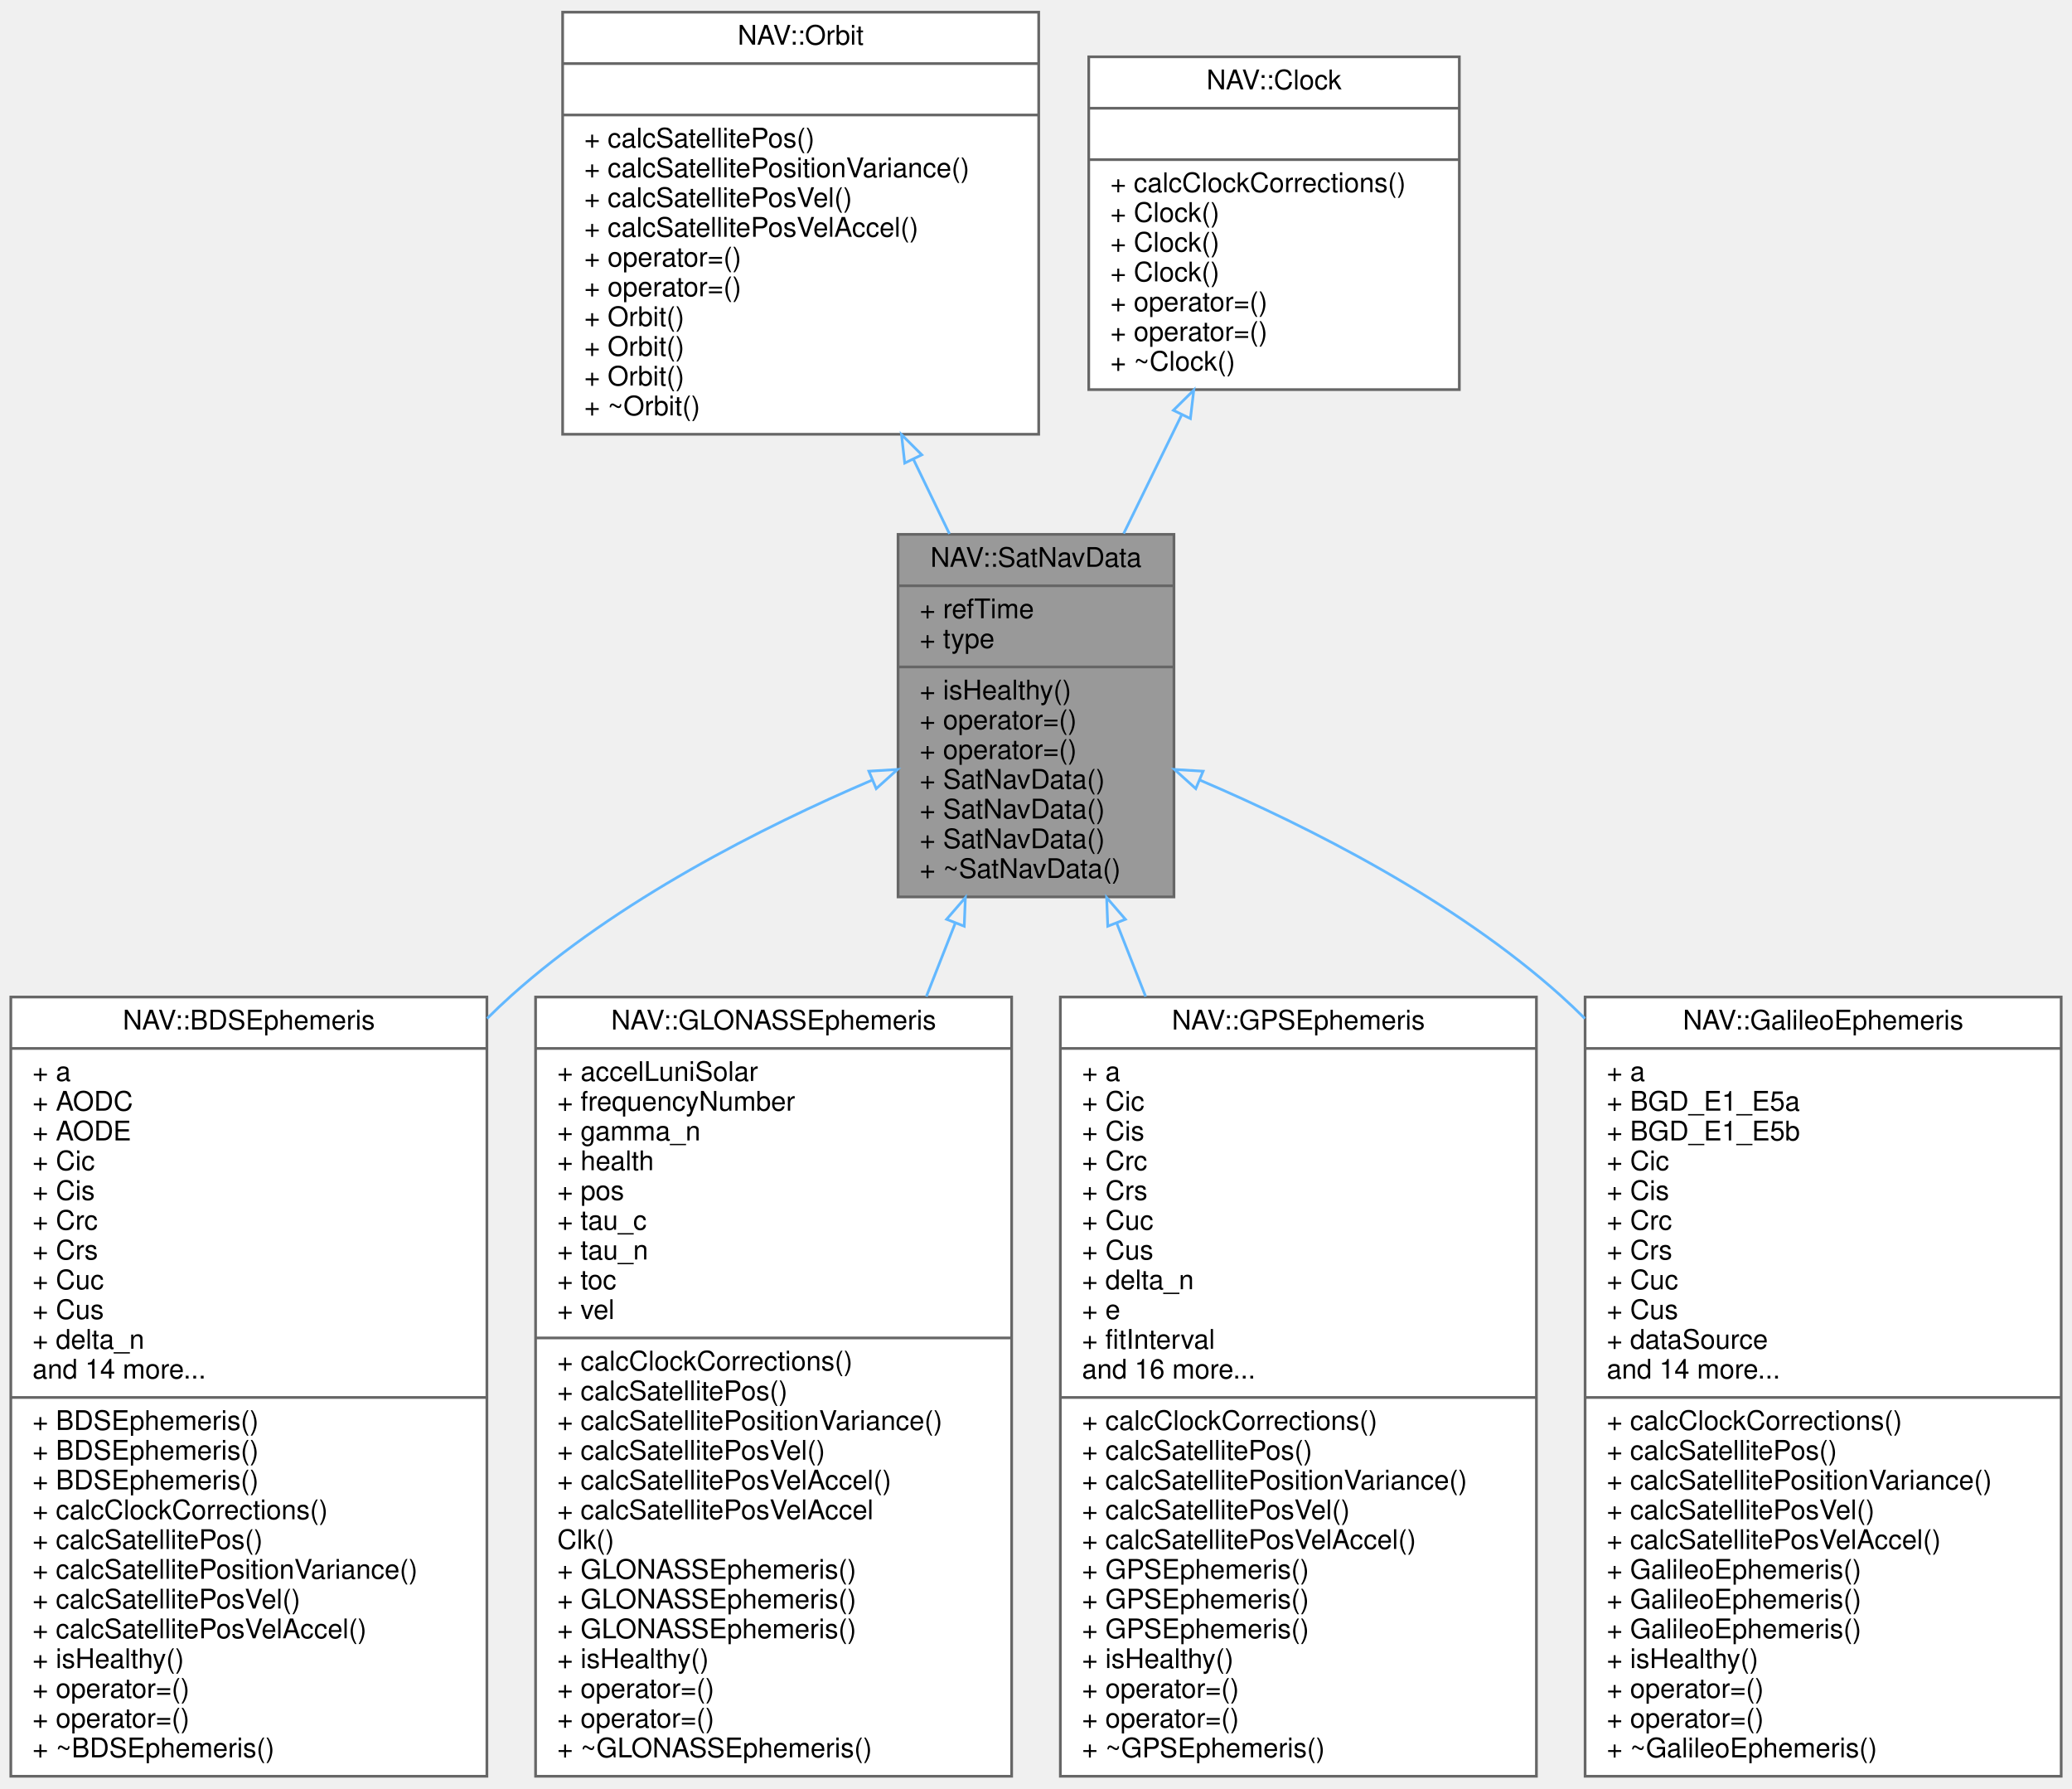
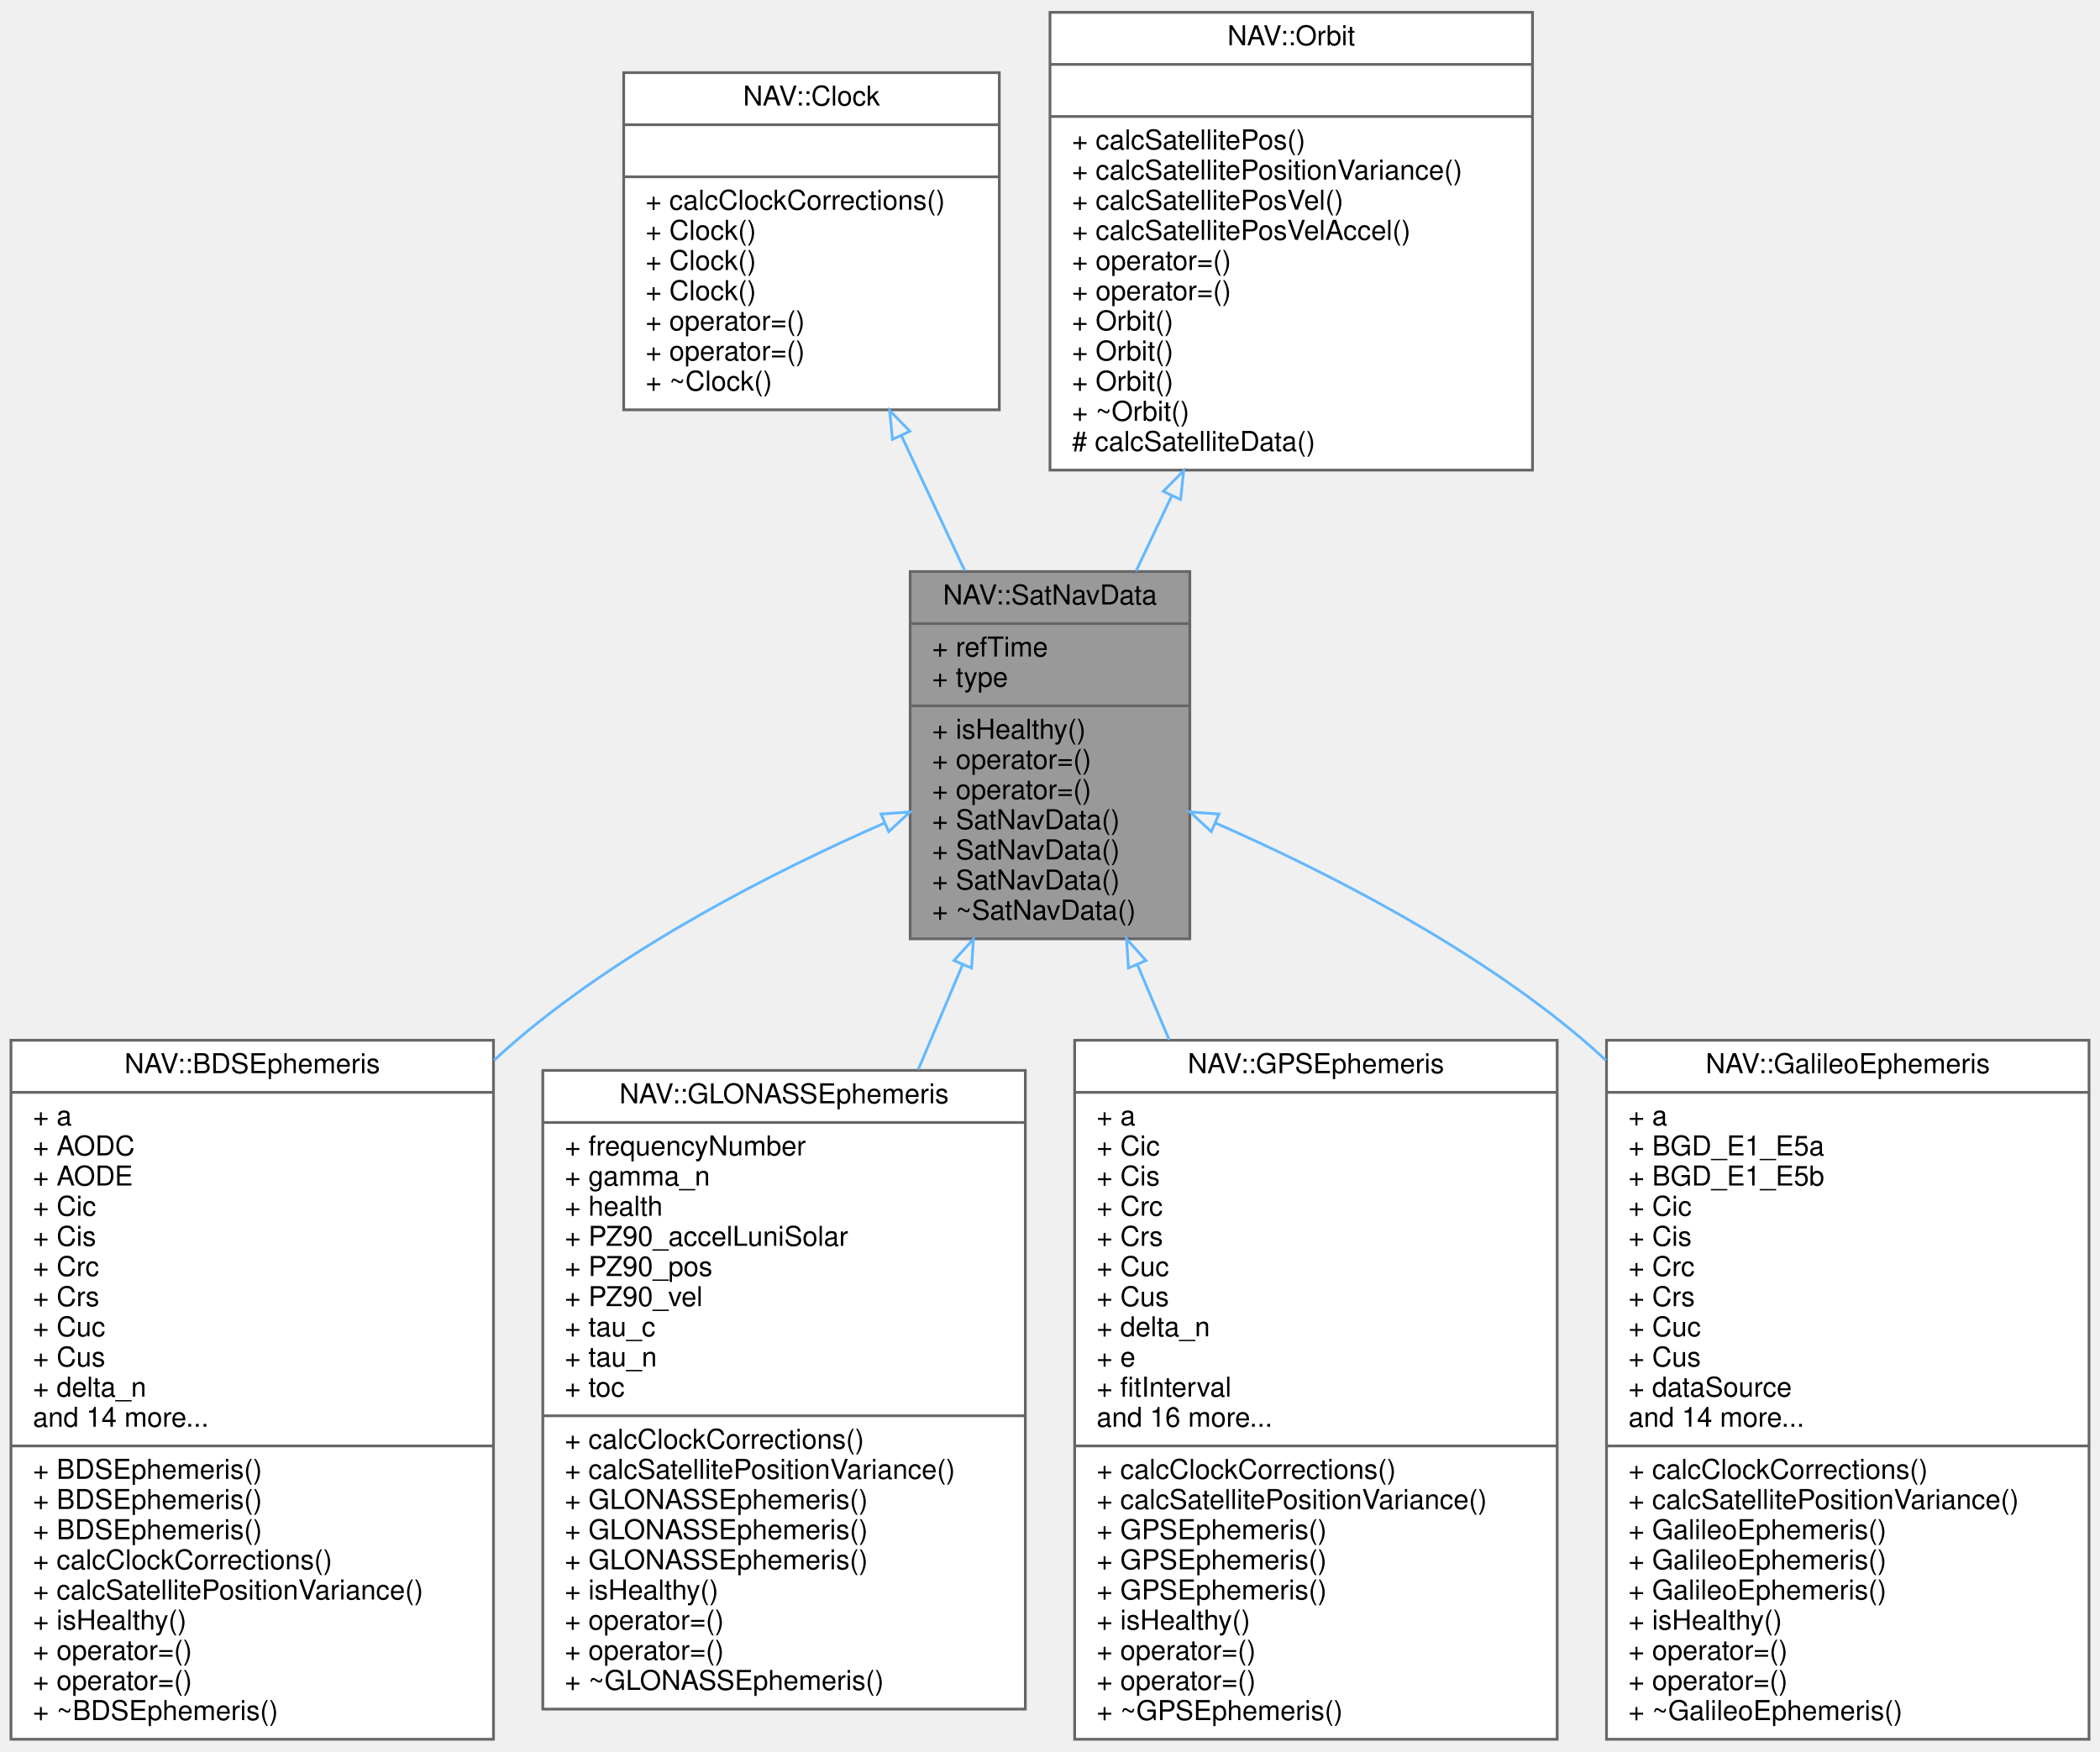
- <svg xmlns="http://www.w3.org/2000/svg" xmlns:xlink="http://www.w3.org/1999/xlink" width="766pt" height="661pt" viewBox="0.00 0.00 766.00 661.00">
-   <g id="graph0" class="graph" transform="scale(1 1) rotate(0) translate(4 657)">
+ <svg xmlns="http://www.w3.org/2000/svg" xmlns:xlink="http://www.w3.org/1999/xlink" width="766pt" height="639pt" viewBox="0.00 0.00 766.00 639.00">
+   <g id="graph0" class="graph" transform="scale(1 1) rotate(0) translate(4 635)">
    <g id="node1" class="node">
      <g id="a_node1">
        <a xlink:title="Satellite Navigation data (to calculate SatNavData and clock)">
-           <polygon fill="#999999" stroke="#666666" points="328,-325.5 328,-459.5 430,-459.5 430,-325.5 328,-325.5" />
-           <text text-anchor="middle" x="379" y="-447.5" font-family="Helvetica,sans-Serif" font-size="10.00">NAV::SatNavData</text>
-           <polyline fill="none" stroke="#666666" points="328,-440.5 430,-440.5 " />
-           <text text-anchor="start" x="336" y="-428.5" font-family="Helvetica,sans-Serif" font-size="10.00">+ refTime</text>
-           <text text-anchor="start" x="336" y="-417.5" font-family="Helvetica,sans-Serif" font-size="10.00">+ type</text>
-           <polyline fill="none" stroke="#666666" points="328,-410.5 430,-410.5 " />
-           <text text-anchor="start" x="336" y="-398.5" font-family="Helvetica,sans-Serif" font-size="10.00">+ isHealthy()</text>
-           <text text-anchor="start" x="336" y="-387.5" font-family="Helvetica,sans-Serif" font-size="10.00">+ operator=()</text>
-           <text text-anchor="start" x="336" y="-376.5" font-family="Helvetica,sans-Serif" font-size="10.00">+ operator=()</text>
-           <text text-anchor="start" x="336" y="-365.5" font-family="Helvetica,sans-Serif" font-size="10.00">+ SatNavData()</text>
-           <text text-anchor="start" x="336" y="-354.5" font-family="Helvetica,sans-Serif" font-size="10.00">+ SatNavData()</text>
-           <text text-anchor="start" x="336" y="-343.5" font-family="Helvetica,sans-Serif" font-size="10.00">+ SatNavData()</text>
-           <text text-anchor="start" x="336" y="-332.5" font-family="Helvetica,sans-Serif" font-size="10.00">+ ~SatNavData()</text>
+           <polygon fill="#999999" stroke="#666666" points="328,-292.5 328,-426.5 430,-426.5 430,-292.5 328,-292.5" />
+           <text text-anchor="middle" x="379" y="-414.5" font-family="Helvetica,sans-Serif" font-size="10.00">NAV::SatNavData</text>
+           <polyline fill="none" stroke="#666666" points="328,-407.5 430,-407.5 " />
+           <text text-anchor="start" x="336" y="-395.5" font-family="Helvetica,sans-Serif" font-size="10.00">+ refTime</text>
+           <text text-anchor="start" x="336" y="-384.5" font-family="Helvetica,sans-Serif" font-size="10.00">+ type</text>
+           <polyline fill="none" stroke="#666666" points="328,-377.5 430,-377.5 " />
+           <text text-anchor="start" x="336" y="-365.5" font-family="Helvetica,sans-Serif" font-size="10.00">+ isHealthy()</text>
+           <text text-anchor="start" x="336" y="-354.5" font-family="Helvetica,sans-Serif" font-size="10.00">+ operator=()</text>
+           <text text-anchor="start" x="336" y="-343.5" font-family="Helvetica,sans-Serif" font-size="10.00">+ operator=()</text>
+           <text text-anchor="start" x="336" y="-332.5" font-family="Helvetica,sans-Serif" font-size="10.00">+ SatNavData()</text>
+           <text text-anchor="start" x="336" y="-321.5" font-family="Helvetica,sans-Serif" font-size="10.00">+ SatNavData()</text>
+           <text text-anchor="start" x="336" y="-310.5" font-family="Helvetica,sans-Serif" font-size="10.00">+ SatNavData()</text>
+           <text text-anchor="start" x="336" y="-299.5" font-family="Helvetica,sans-Serif" font-size="10.00">+ ~SatNavData()</text>
        </a>
      </g>
    </g>
    <g id="node4" class="node">
      <g id="a_node4">
        <a xlink:href="classNAV_1_1BDSEphemeris.html" target="_top" xlink:title="Broadcasted ephemeris message data.">
-           <polygon fill="white" stroke="#666666" points="0,-0.5 0,-288.5 176,-288.5 176,-0.5 0,-0.5" />
-           <text text-anchor="middle" x="88" y="-276.5" font-family="Helvetica,sans-Serif" font-size="10.00">NAV::BDSEphemeris</text>
-           <polyline fill="none" stroke="#666666" points="0,-269.5 176,-269.5 " />
-           <text text-anchor="start" x="8" y="-257.5" font-family="Helvetica,sans-Serif" font-size="10.00">+ a</text>
-           <text text-anchor="start" x="8" y="-246.5" font-family="Helvetica,sans-Serif" font-size="10.00">+ AODC</text>
-           <text text-anchor="start" x="8" y="-235.5" font-family="Helvetica,sans-Serif" font-size="10.00">+ AODE</text>
-           <text text-anchor="start" x="8" y="-224.5" font-family="Helvetica,sans-Serif" font-size="10.00">+ Cic</text>
-           <text text-anchor="start" x="8" y="-213.5" font-family="Helvetica,sans-Serif" font-size="10.00">+ Cis</text>
-           <text text-anchor="start" x="8" y="-202.5" font-family="Helvetica,sans-Serif" font-size="10.00">+ Crc</text>
-           <text text-anchor="start" x="8" y="-191.5" font-family="Helvetica,sans-Serif" font-size="10.00">+ Crs</text>
-           <text text-anchor="start" x="8" y="-180.5" font-family="Helvetica,sans-Serif" font-size="10.00">+ Cuc</text>
-           <text text-anchor="start" x="8" y="-169.5" font-family="Helvetica,sans-Serif" font-size="10.00">+ Cus</text>
-           <text text-anchor="start" x="8" y="-158.5" font-family="Helvetica,sans-Serif" font-size="10.00">+ delta_n</text>
-           <text text-anchor="start" x="8" y="-147.5" font-family="Helvetica,sans-Serif" font-size="10.00">and 14 more...</text>
-           <polyline fill="none" stroke="#666666" points="0,-140.5 176,-140.5 " />
-           <text text-anchor="start" x="8" y="-128.5" font-family="Helvetica,sans-Serif" font-size="10.00">+ BDSEphemeris()</text>
-           <text text-anchor="start" x="8" y="-117.5" font-family="Helvetica,sans-Serif" font-size="10.00">+ BDSEphemeris()</text>
-           <text text-anchor="start" x="8" y="-106.5" font-family="Helvetica,sans-Serif" font-size="10.00">+ BDSEphemeris()</text>
-           <text text-anchor="start" x="8" y="-95.5" font-family="Helvetica,sans-Serif" font-size="10.00">+ calcClockCorrections()</text>
-           <text text-anchor="start" x="8" y="-84.5" font-family="Helvetica,sans-Serif" font-size="10.00">+ calcSatellitePos()</text>
-           <text text-anchor="start" x="8" y="-73.5" font-family="Helvetica,sans-Serif" font-size="10.00">+ calcSatellitePositionVariance()</text>
-           <text text-anchor="start" x="8" y="-62.5" font-family="Helvetica,sans-Serif" font-size="10.00">+ calcSatellitePosVel()</text>
-           <text text-anchor="start" x="8" y="-51.5" font-family="Helvetica,sans-Serif" font-size="10.00">+ calcSatellitePosVelAccel()</text>
+           <polygon fill="white" stroke="#666666" points="0,-0.5 0,-255.5 176,-255.5 176,-0.5 0,-0.5" />
+           <text text-anchor="middle" x="88" y="-243.5" font-family="Helvetica,sans-Serif" font-size="10.00">NAV::BDSEphemeris</text>
+           <polyline fill="none" stroke="#666666" points="0,-236.5 176,-236.5 " />
+           <text text-anchor="start" x="8" y="-224.5" font-family="Helvetica,sans-Serif" font-size="10.00">+ a</text>
+           <text text-anchor="start" x="8" y="-213.5" font-family="Helvetica,sans-Serif" font-size="10.00">+ AODC</text>
+           <text text-anchor="start" x="8" y="-202.5" font-family="Helvetica,sans-Serif" font-size="10.00">+ AODE</text>
+           <text text-anchor="start" x="8" y="-191.5" font-family="Helvetica,sans-Serif" font-size="10.00">+ Cic</text>
+           <text text-anchor="start" x="8" y="-180.5" font-family="Helvetica,sans-Serif" font-size="10.00">+ Cis</text>
+           <text text-anchor="start" x="8" y="-169.5" font-family="Helvetica,sans-Serif" font-size="10.00">+ Crc</text>
+           <text text-anchor="start" x="8" y="-158.5" font-family="Helvetica,sans-Serif" font-size="10.00">+ Crs</text>
+           <text text-anchor="start" x="8" y="-147.5" font-family="Helvetica,sans-Serif" font-size="10.00">+ Cuc</text>
+           <text text-anchor="start" x="8" y="-136.5" font-family="Helvetica,sans-Serif" font-size="10.00">+ Cus</text>
+           <text text-anchor="start" x="8" y="-125.5" font-family="Helvetica,sans-Serif" font-size="10.00">+ delta_n</text>
+           <text text-anchor="start" x="8" y="-114.5" font-family="Helvetica,sans-Serif" font-size="10.00">and 14 more...</text>
+           <polyline fill="none" stroke="#666666" points="0,-107.5 176,-107.5 " />
+           <text text-anchor="start" x="8" y="-95.5" font-family="Helvetica,sans-Serif" font-size="10.00">+ BDSEphemeris()</text>
+           <text text-anchor="start" x="8" y="-84.5" font-family="Helvetica,sans-Serif" font-size="10.00">+ BDSEphemeris()</text>
+           <text text-anchor="start" x="8" y="-73.5" font-family="Helvetica,sans-Serif" font-size="10.00">+ BDSEphemeris()</text>
+           <text text-anchor="start" x="8" y="-62.5" font-family="Helvetica,sans-Serif" font-size="10.00">+ calcClockCorrections()</text>
+           <text text-anchor="start" x="8" y="-51.5" font-family="Helvetica,sans-Serif" font-size="10.00">+ calcSatellitePositionVariance()</text>
          <text text-anchor="start" x="8" y="-40.5" font-family="Helvetica,sans-Serif" font-size="10.00">+ isHealthy()</text>
          <text text-anchor="start" x="8" y="-29.5" font-family="Helvetica,sans-Serif" font-size="10.00">+ operator=()</text>
          <text text-anchor="start" x="8" y="-18.5" font-family="Helvetica,sans-Serif" font-size="10.00">+ operator=()</text>
          <text text-anchor="start" x="8" y="-7.5" font-family="Helvetica,sans-Serif" font-size="10.00">+ ~BDSEphemeris()</text>
        </a>
      </g>
    </g>
    <g id="edge3" class="edge">
-       <path fill="none" stroke="#63b8ff" d="M318.49,-368.71C277.63,-351.24 224.19,-324.16 185,-289 181.98,-286.29 179.01,-283.47 176.08,-280.55" />
-       <polygon fill="none" stroke="#63b8ff" points="317.22,-371.97 327.8,-372.61 319.93,-365.52 317.22,-371.97" />
+       <path fill="none" stroke="#63b8ff" d="M318.72,-334.8C278.19,-317 225.06,-289.9 185,-256 182.03,-253.49 179.1,-250.88 176.21,-248.18" />
+       <polygon fill="none" stroke="#63b8ff" points="317.38,-338.03 327.95,-338.79 320.16,-331.61 317.38,-338.03" />
    </g>
    <g id="node5" class="node">
      <g id="a_node5">
        <a xlink:href="classNAV_1_1GLONASSEphemeris.html" target="_top" xlink:title="Broadcasted ephemeris message data.">
-           <polygon fill="white" stroke="#666666" points="194,-0.5 194,-288.5 370,-288.5 370,-0.5 194,-0.5" />
-           <text text-anchor="middle" x="282" y="-276.5" font-family="Helvetica,sans-Serif" font-size="10.00">NAV::GLONASSEphemeris</text>
-           <polyline fill="none" stroke="#666666" points="194,-269.5 370,-269.5 " />
-           <text text-anchor="start" x="202" y="-257.5" font-family="Helvetica,sans-Serif" font-size="10.00">+ accelLuniSolar</text>
-           <text text-anchor="start" x="202" y="-246.5" font-family="Helvetica,sans-Serif" font-size="10.00">+ frequencyNumber</text>
-           <text text-anchor="start" x="202" y="-235.5" font-family="Helvetica,sans-Serif" font-size="10.00">+ gamma_n</text>
-           <text text-anchor="start" x="202" y="-224.5" font-family="Helvetica,sans-Serif" font-size="10.00">+ health</text>
-           <text text-anchor="start" x="202" y="-213.5" font-family="Helvetica,sans-Serif" font-size="10.00">+ pos</text>
-           <text text-anchor="start" x="202" y="-202.5" font-family="Helvetica,sans-Serif" font-size="10.00">+ tau_c</text>
-           <text text-anchor="start" x="202" y="-191.5" font-family="Helvetica,sans-Serif" font-size="10.00">+ tau_n</text>
-           <text text-anchor="start" x="202" y="-180.5" font-family="Helvetica,sans-Serif" font-size="10.00">+ toc</text>
-           <text text-anchor="start" x="202" y="-169.5" font-family="Helvetica,sans-Serif" font-size="10.00">+ vel</text>
-           <polyline fill="none" stroke="#666666" points="194,-162.5 370,-162.5 " />
-           <text text-anchor="start" x="202" y="-150.5" font-family="Helvetica,sans-Serif" font-size="10.00">+ calcClockCorrections()</text>
-           <text text-anchor="start" x="202" y="-139.5" font-family="Helvetica,sans-Serif" font-size="10.00">+ calcSatellitePos()</text>
-           <text text-anchor="start" x="202" y="-128.5" font-family="Helvetica,sans-Serif" font-size="10.00">+ calcSatellitePositionVariance()</text>
-           <text text-anchor="start" x="202" y="-117.5" font-family="Helvetica,sans-Serif" font-size="10.00">+ calcSatellitePosVel()</text>
-           <text text-anchor="start" x="202" y="-106.5" font-family="Helvetica,sans-Serif" font-size="10.00">+ calcSatellitePosVelAccel()</text>
-           <text text-anchor="start" x="202" y="-95.5" font-family="Helvetica,sans-Serif" font-size="10.00">+ calcSatellitePosVelAccel</text>
-           <text text-anchor="start" x="202" y="-84.5" font-family="Helvetica,sans-Serif" font-size="10.00">Clk()</text>
+           <polygon fill="white" stroke="#666666" points="194,-11.5 194,-244.5 370,-244.5 370,-11.5 194,-11.5" />
+           <text text-anchor="middle" x="282" y="-232.5" font-family="Helvetica,sans-Serif" font-size="10.00">NAV::GLONASSEphemeris</text>
+           <polyline fill="none" stroke="#666666" points="194,-225.5 370,-225.5 " />
+           <text text-anchor="start" x="202" y="-213.5" font-family="Helvetica,sans-Serif" font-size="10.00">+ frequencyNumber</text>
+           <text text-anchor="start" x="202" y="-202.5" font-family="Helvetica,sans-Serif" font-size="10.00">+ gamma_n</text>
+           <text text-anchor="start" x="202" y="-191.5" font-family="Helvetica,sans-Serif" font-size="10.00">+ health</text>
+           <text text-anchor="start" x="202" y="-180.5" font-family="Helvetica,sans-Serif" font-size="10.00">+ PZ90_accelLuniSolar</text>
+           <text text-anchor="start" x="202" y="-169.5" font-family="Helvetica,sans-Serif" font-size="10.00">+ PZ90_pos</text>
+           <text text-anchor="start" x="202" y="-158.5" font-family="Helvetica,sans-Serif" font-size="10.00">+ PZ90_vel</text>
+           <text text-anchor="start" x="202" y="-147.5" font-family="Helvetica,sans-Serif" font-size="10.00">+ tau_c</text>
+           <text text-anchor="start" x="202" y="-136.5" font-family="Helvetica,sans-Serif" font-size="10.00">+ tau_n</text>
+           <text text-anchor="start" x="202" y="-125.5" font-family="Helvetica,sans-Serif" font-size="10.00">+ toc</text>
+           <polyline fill="none" stroke="#666666" points="194,-118.5 370,-118.5 " />
+           <text text-anchor="start" x="202" y="-106.5" font-family="Helvetica,sans-Serif" font-size="10.00">+ calcClockCorrections()</text>
+           <text text-anchor="start" x="202" y="-95.5" font-family="Helvetica,sans-Serif" font-size="10.00">+ calcSatellitePositionVariance()</text>
+           <text text-anchor="start" x="202" y="-84.5" font-family="Helvetica,sans-Serif" font-size="10.00">+ GLONASSEphemeris()</text>
          <text text-anchor="start" x="202" y="-73.5" font-family="Helvetica,sans-Serif" font-size="10.00">+ GLONASSEphemeris()</text>
          <text text-anchor="start" x="202" y="-62.5" font-family="Helvetica,sans-Serif" font-size="10.00">+ GLONASSEphemeris()</text>
-           <text text-anchor="start" x="202" y="-51.5" font-family="Helvetica,sans-Serif" font-size="10.00">+ GLONASSEphemeris()</text>
-           <text text-anchor="start" x="202" y="-40.5" font-family="Helvetica,sans-Serif" font-size="10.00">+ isHealthy()</text>
+           <text text-anchor="start" x="202" y="-51.5" font-family="Helvetica,sans-Serif" font-size="10.00">+ isHealthy()</text>
+           <text text-anchor="start" x="202" y="-40.5" font-family="Helvetica,sans-Serif" font-size="10.00">+ operator=()</text>
          <text text-anchor="start" x="202" y="-29.5" font-family="Helvetica,sans-Serif" font-size="10.00">+ operator=()</text>
-           <text text-anchor="start" x="202" y="-18.5" font-family="Helvetica,sans-Serif" font-size="10.00">+ operator=()</text>
-           <text text-anchor="start" x="202" y="-7.5" font-family="Helvetica,sans-Serif" font-size="10.00">+ ~GLONASSEphemeris()</text>
+           <text text-anchor="start" x="202" y="-18.5" font-family="Helvetica,sans-Serif" font-size="10.00">+ ~GLONASSEphemeris()</text>
        </a>
      </g>
    </g>
    <g id="edge4" class="edge">
-       <path fill="none" stroke="#63b8ff" d="M349.19,-315.9C345.73,-307.13 342.12,-297.98 338.46,-288.68" />
-       <polygon fill="none" stroke="#63b8ff" points="345.95,-317.23 352.88,-325.25 352.47,-314.67 345.95,-317.23" />
+       <path fill="none" stroke="#63b8ff" d="M347.15,-283.15C341.95,-270.83 336.45,-257.82 330.94,-244.8" />
+       <polygon fill="none" stroke="#63b8ff" points="343.96,-284.58 351.07,-292.43 350.4,-281.85 343.96,-284.58" />
    </g>
    <g id="node6" class="node">
      <g id="a_node6">
        <a xlink:href="classNAV_1_1GPSEphemeris.html" target="_top" xlink:title="Broadcasted ephemeris message data.">
-           <polygon fill="white" stroke="#666666" points="388,-0.5 388,-288.5 564,-288.5 564,-0.5 388,-0.5" />
-           <text text-anchor="middle" x="476" y="-276.5" font-family="Helvetica,sans-Serif" font-size="10.00">NAV::GPSEphemeris</text>
-           <polyline fill="none" stroke="#666666" points="388,-269.5 564,-269.5 " />
-           <text text-anchor="start" x="396" y="-257.5" font-family="Helvetica,sans-Serif" font-size="10.00">+ a</text>
-           <text text-anchor="start" x="396" y="-246.5" font-family="Helvetica,sans-Serif" font-size="10.00">+ Cic</text>
-           <text text-anchor="start" x="396" y="-235.5" font-family="Helvetica,sans-Serif" font-size="10.00">+ Cis</text>
-           <text text-anchor="start" x="396" y="-224.5" font-family="Helvetica,sans-Serif" font-size="10.00">+ Crc</text>
-           <text text-anchor="start" x="396" y="-213.5" font-family="Helvetica,sans-Serif" font-size="10.00">+ Crs</text>
-           <text text-anchor="start" x="396" y="-202.5" font-family="Helvetica,sans-Serif" font-size="10.00">+ Cuc</text>
-           <text text-anchor="start" x="396" y="-191.5" font-family="Helvetica,sans-Serif" font-size="10.00">+ Cus</text>
-           <text text-anchor="start" x="396" y="-180.5" font-family="Helvetica,sans-Serif" font-size="10.00">+ delta_n</text>
-           <text text-anchor="start" x="396" y="-169.5" font-family="Helvetica,sans-Serif" font-size="10.00">+ e</text>
-           <text text-anchor="start" x="396" y="-158.5" font-family="Helvetica,sans-Serif" font-size="10.00">+ fitInterval</text>
-           <text text-anchor="start" x="396" y="-147.5" font-family="Helvetica,sans-Serif" font-size="10.00">and 16 more...</text>
-           <polyline fill="none" stroke="#666666" points="388,-140.5 564,-140.5 " />
-           <text text-anchor="start" x="396" y="-128.5" font-family="Helvetica,sans-Serif" font-size="10.00">+ calcClockCorrections()</text>
-           <text text-anchor="start" x="396" y="-117.5" font-family="Helvetica,sans-Serif" font-size="10.00">+ calcSatellitePos()</text>
-           <text text-anchor="start" x="396" y="-106.5" font-family="Helvetica,sans-Serif" font-size="10.00">+ calcSatellitePositionVariance()</text>
-           <text text-anchor="start" x="396" y="-95.5" font-family="Helvetica,sans-Serif" font-size="10.00">+ calcSatellitePosVel()</text>
-           <text text-anchor="start" x="396" y="-84.5" font-family="Helvetica,sans-Serif" font-size="10.00">+ calcSatellitePosVelAccel()</text>
+           <polygon fill="white" stroke="#666666" points="388,-0.5 388,-255.5 564,-255.5 564,-0.5 388,-0.5" />
+           <text text-anchor="middle" x="476" y="-243.5" font-family="Helvetica,sans-Serif" font-size="10.00">NAV::GPSEphemeris</text>
+           <polyline fill="none" stroke="#666666" points="388,-236.5 564,-236.5 " />
+           <text text-anchor="start" x="396" y="-224.5" font-family="Helvetica,sans-Serif" font-size="10.00">+ a</text>
+           <text text-anchor="start" x="396" y="-213.5" font-family="Helvetica,sans-Serif" font-size="10.00">+ Cic</text>
+           <text text-anchor="start" x="396" y="-202.5" font-family="Helvetica,sans-Serif" font-size="10.00">+ Cis</text>
+           <text text-anchor="start" x="396" y="-191.5" font-family="Helvetica,sans-Serif" font-size="10.00">+ Crc</text>
+           <text text-anchor="start" x="396" y="-180.5" font-family="Helvetica,sans-Serif" font-size="10.00">+ Crs</text>
+           <text text-anchor="start" x="396" y="-169.5" font-family="Helvetica,sans-Serif" font-size="10.00">+ Cuc</text>
+           <text text-anchor="start" x="396" y="-158.5" font-family="Helvetica,sans-Serif" font-size="10.00">+ Cus</text>
+           <text text-anchor="start" x="396" y="-147.5" font-family="Helvetica,sans-Serif" font-size="10.00">+ delta_n</text>
+           <text text-anchor="start" x="396" y="-136.5" font-family="Helvetica,sans-Serif" font-size="10.00">+ e</text>
+           <text text-anchor="start" x="396" y="-125.5" font-family="Helvetica,sans-Serif" font-size="10.00">+ fitInterval</text>
+           <text text-anchor="start" x="396" y="-114.5" font-family="Helvetica,sans-Serif" font-size="10.00">and 16 more...</text>
+           <polyline fill="none" stroke="#666666" points="388,-107.5 564,-107.5 " />
+           <text text-anchor="start" x="396" y="-95.5" font-family="Helvetica,sans-Serif" font-size="10.00">+ calcClockCorrections()</text>
+           <text text-anchor="start" x="396" y="-84.5" font-family="Helvetica,sans-Serif" font-size="10.00">+ calcSatellitePositionVariance()</text>
          <text text-anchor="start" x="396" y="-73.5" font-family="Helvetica,sans-Serif" font-size="10.00">+ GPSEphemeris()</text>
          <text text-anchor="start" x="396" y="-62.5" font-family="Helvetica,sans-Serif" font-size="10.00">+ GPSEphemeris()</text>
          <text text-anchor="start" x="396" y="-51.5" font-family="Helvetica,sans-Serif" font-size="10.00">+ GPSEphemeris()</text>
          <text text-anchor="start" x="396" y="-40.5" font-family="Helvetica,sans-Serif" font-size="10.00">+ isHealthy()</text>
          <text text-anchor="start" x="396" y="-29.5" font-family="Helvetica,sans-Serif" font-size="10.00">+ operator=()</text>
          <text text-anchor="start" x="396" y="-18.5" font-family="Helvetica,sans-Serif" font-size="10.00">+ operator=()</text>
          <text text-anchor="start" x="396" y="-7.5" font-family="Helvetica,sans-Serif" font-size="10.00">+ ~GPSEphemeris()</text>
        </a>
      </g>
    </g>
    <g id="edge5" class="edge">
-       <path fill="none" stroke="#63b8ff" d="M408.81,-315.9C412.27,-307.13 415.88,-297.98 419.54,-288.68" />
-       <polygon fill="none" stroke="#63b8ff" points="405.53,-314.67 405.12,-325.25 412.05,-317.23 405.53,-314.67" />
+       <path fill="none" stroke="#63b8ff" d="M410.92,-282.98C414.66,-274.13 418.55,-264.93 422.48,-255.63" />
+       <polygon fill="none" stroke="#63b8ff" points="407.6,-281.85 406.93,-292.43 414.04,-284.58 407.6,-281.85" />
    </g>
    <g id="node7" class="node">
      <g id="a_node7">
        <a xlink:href="classNAV_1_1GalileoEphemeris.html" target="_top" xlink:title="Broadcasted ephemeris message data.">
-           <polygon fill="white" stroke="#666666" points="582,-0.5 582,-288.5 758,-288.5 758,-0.5 582,-0.5" />
-           <text text-anchor="middle" x="670" y="-276.5" font-family="Helvetica,sans-Serif" font-size="10.00">NAV::GalileoEphemeris</text>
-           <polyline fill="none" stroke="#666666" points="582,-269.5 758,-269.5 " />
-           <text text-anchor="start" x="590" y="-257.5" font-family="Helvetica,sans-Serif" font-size="10.00">+ a</text>
-           <text text-anchor="start" x="590" y="-246.5" font-family="Helvetica,sans-Serif" font-size="10.00">+ BGD_E1_E5a</text>
-           <text text-anchor="start" x="590" y="-235.5" font-family="Helvetica,sans-Serif" font-size="10.00">+ BGD_E1_E5b</text>
-           <text text-anchor="start" x="590" y="-224.5" font-family="Helvetica,sans-Serif" font-size="10.00">+ Cic</text>
-           <text text-anchor="start" x="590" y="-213.5" font-family="Helvetica,sans-Serif" font-size="10.00">+ Cis</text>
-           <text text-anchor="start" x="590" y="-202.5" font-family="Helvetica,sans-Serif" font-size="10.00">+ Crc</text>
-           <text text-anchor="start" x="590" y="-191.5" font-family="Helvetica,sans-Serif" font-size="10.00">+ Crs</text>
-           <text text-anchor="start" x="590" y="-180.5" font-family="Helvetica,sans-Serif" font-size="10.00">+ Cuc</text>
-           <text text-anchor="start" x="590" y="-169.5" font-family="Helvetica,sans-Serif" font-size="10.00">+ Cus</text>
-           <text text-anchor="start" x="590" y="-158.5" font-family="Helvetica,sans-Serif" font-size="10.00">+ dataSource</text>
-           <text text-anchor="start" x="590" y="-147.5" font-family="Helvetica,sans-Serif" font-size="10.00">and 14 more...</text>
-           <polyline fill="none" stroke="#666666" points="582,-140.5 758,-140.5 " />
-           <text text-anchor="start" x="590" y="-128.5" font-family="Helvetica,sans-Serif" font-size="10.00">+ calcClockCorrections()</text>
-           <text text-anchor="start" x="590" y="-117.5" font-family="Helvetica,sans-Serif" font-size="10.00">+ calcSatellitePos()</text>
-           <text text-anchor="start" x="590" y="-106.5" font-family="Helvetica,sans-Serif" font-size="10.00">+ calcSatellitePositionVariance()</text>
-           <text text-anchor="start" x="590" y="-95.5" font-family="Helvetica,sans-Serif" font-size="10.00">+ calcSatellitePosVel()</text>
-           <text text-anchor="start" x="590" y="-84.5" font-family="Helvetica,sans-Serif" font-size="10.00">+ calcSatellitePosVelAccel()</text>
+           <polygon fill="white" stroke="#666666" points="582,-0.5 582,-255.5 758,-255.5 758,-0.5 582,-0.5" />
+           <text text-anchor="middle" x="670" y="-243.5" font-family="Helvetica,sans-Serif" font-size="10.00">NAV::GalileoEphemeris</text>
+           <polyline fill="none" stroke="#666666" points="582,-236.5 758,-236.5 " />
+           <text text-anchor="start" x="590" y="-224.5" font-family="Helvetica,sans-Serif" font-size="10.00">+ a</text>
+           <text text-anchor="start" x="590" y="-213.5" font-family="Helvetica,sans-Serif" font-size="10.00">+ BGD_E1_E5a</text>
+           <text text-anchor="start" x="590" y="-202.5" font-family="Helvetica,sans-Serif" font-size="10.00">+ BGD_E1_E5b</text>
+           <text text-anchor="start" x="590" y="-191.5" font-family="Helvetica,sans-Serif" font-size="10.00">+ Cic</text>
+           <text text-anchor="start" x="590" y="-180.5" font-family="Helvetica,sans-Serif" font-size="10.00">+ Cis</text>
+           <text text-anchor="start" x="590" y="-169.5" font-family="Helvetica,sans-Serif" font-size="10.00">+ Crc</text>
+           <text text-anchor="start" x="590" y="-158.5" font-family="Helvetica,sans-Serif" font-size="10.00">+ Crs</text>
+           <text text-anchor="start" x="590" y="-147.5" font-family="Helvetica,sans-Serif" font-size="10.00">+ Cuc</text>
+           <text text-anchor="start" x="590" y="-136.5" font-family="Helvetica,sans-Serif" font-size="10.00">+ Cus</text>
+           <text text-anchor="start" x="590" y="-125.5" font-family="Helvetica,sans-Serif" font-size="10.00">+ dataSource</text>
+           <text text-anchor="start" x="590" y="-114.5" font-family="Helvetica,sans-Serif" font-size="10.00">and 14 more...</text>
+           <polyline fill="none" stroke="#666666" points="582,-107.5 758,-107.5 " />
+           <text text-anchor="start" x="590" y="-95.5" font-family="Helvetica,sans-Serif" font-size="10.00">+ calcClockCorrections()</text>
+           <text text-anchor="start" x="590" y="-84.5" font-family="Helvetica,sans-Serif" font-size="10.00">+ calcSatellitePositionVariance()</text>
          <text text-anchor="start" x="590" y="-73.5" font-family="Helvetica,sans-Serif" font-size="10.00">+ GalileoEphemeris()</text>
          <text text-anchor="start" x="590" y="-62.5" font-family="Helvetica,sans-Serif" font-size="10.00">+ GalileoEphemeris()</text>
          <text text-anchor="start" x="590" y="-51.5" font-family="Helvetica,sans-Serif" font-size="10.00">+ GalileoEphemeris()</text>
          <text text-anchor="start" x="590" y="-40.5" font-family="Helvetica,sans-Serif" font-size="10.00">+ isHealthy()</text>
          <text text-anchor="start" x="590" y="-29.5" font-family="Helvetica,sans-Serif" font-size="10.00">+ operator=()</text>
          <text text-anchor="start" x="590" y="-18.5" font-family="Helvetica,sans-Serif" font-size="10.00">+ operator=()</text>
          <text text-anchor="start" x="590" y="-7.5" font-family="Helvetica,sans-Serif" font-size="10.00">+ ~GalileoEphemeris()</text>
        </a>
      </g>
    </g>
    <g id="edge6" class="edge">
-       <path fill="none" stroke="#63b8ff" d="M439.51,-368.71C480.37,-351.24 533.81,-324.16 573,-289 576.02,-286.29 578.99,-283.47 581.92,-280.55" />
-       <polygon fill="none" stroke="#63b8ff" points="438.07,-365.52 430.2,-372.61 440.78,-371.97 438.07,-365.52" />
+       <path fill="none" stroke="#63b8ff" d="M439.28,-334.8C479.81,-317 532.94,-289.9 573,-256 575.97,-253.49 578.9,-250.88 581.79,-248.18" />
+       <polygon fill="none" stroke="#63b8ff" points="437.84,-331.61 430.05,-338.79 440.62,-338.03 437.84,-331.61" />
    </g>
    <g id="node2" class="node">
      <g id="a_node2">
-         <a xlink:href="classNAV_1_1Orbit.html" target="_top" xlink:title="Abstract satellite orbit information.">
-           <polygon fill="white" stroke="#666666" points="204,-496.5 204,-652.5 380,-652.5 380,-496.5 204,-496.5" />
-           <text text-anchor="middle" x="292" y="-640.5" font-family="Helvetica,sans-Serif" font-size="10.00">NAV::Orbit</text>
-           <polyline fill="none" stroke="#666666" points="204,-633.5 380,-633.5 " />
-           <text text-anchor="middle" x="292" y="-621.5" font-family="Helvetica,sans-Serif" font-size="10.00"> </text>
-           <polyline fill="none" stroke="#666666" points="204,-614.5 380,-614.5 " />
-           <text text-anchor="start" x="212" y="-602.5" font-family="Helvetica,sans-Serif" font-size="10.00">+ calcSatellitePos()</text>
-           <text text-anchor="start" x="212" y="-591.5" font-family="Helvetica,sans-Serif" font-size="10.00">+ calcSatellitePositionVariance()</text>
-           <text text-anchor="start" x="212" y="-580.5" font-family="Helvetica,sans-Serif" font-size="10.00">+ calcSatellitePosVel()</text>
-           <text text-anchor="start" x="212" y="-569.5" font-family="Helvetica,sans-Serif" font-size="10.00">+ calcSatellitePosVelAccel()</text>
-           <text text-anchor="start" x="212" y="-558.5" font-family="Helvetica,sans-Serif" font-size="10.00">+ operator=()</text>
-           <text text-anchor="start" x="212" y="-547.5" font-family="Helvetica,sans-Serif" font-size="10.00">+ operator=()</text>
-           <text text-anchor="start" x="212" y="-536.5" font-family="Helvetica,sans-Serif" font-size="10.00">+ Orbit()</text>
-           <text text-anchor="start" x="212" y="-525.5" font-family="Helvetica,sans-Serif" font-size="10.00">+ Orbit()</text>
-           <text text-anchor="start" x="212" y="-514.5" font-family="Helvetica,sans-Serif" font-size="10.00">+ Orbit()</text>
-           <text text-anchor="start" x="212" y="-503.5" font-family="Helvetica,sans-Serif" font-size="10.00">+ ~Orbit()</text>
+         <a xlink:href="classNAV_1_1Clock.html" target="_top" xlink:title="Abstract satellite clock information.">
+           <polygon fill="white" stroke="#666666" points="223.5,-485.5 223.5,-608.5 360.5,-608.5 360.5,-485.5 223.5,-485.5" />
+           <text text-anchor="middle" x="292" y="-596.5" font-family="Helvetica,sans-Serif" font-size="10.00">NAV::Clock</text>
+           <polyline fill="none" stroke="#666666" points="223.5,-589.5 360.5,-589.5 " />
+           <text text-anchor="middle" x="292" y="-577.5" font-family="Helvetica,sans-Serif" font-size="10.00"> </text>
+           <polyline fill="none" stroke="#666666" points="223.5,-570.5 360.5,-570.5 " />
+           <text text-anchor="start" x="231.5" y="-558.5" font-family="Helvetica,sans-Serif" font-size="10.00">+ calcClockCorrections()</text>
+           <text text-anchor="start" x="231.5" y="-547.5" font-family="Helvetica,sans-Serif" font-size="10.00">+ Clock()</text>
+           <text text-anchor="start" x="231.5" y="-536.5" font-family="Helvetica,sans-Serif" font-size="10.00">+ Clock()</text>
+           <text text-anchor="start" x="231.5" y="-525.5" font-family="Helvetica,sans-Serif" font-size="10.00">+ Clock()</text>
+           <text text-anchor="start" x="231.5" y="-514.5" font-family="Helvetica,sans-Serif" font-size="10.00">+ operator=()</text>
+           <text text-anchor="start" x="231.5" y="-503.5" font-family="Helvetica,sans-Serif" font-size="10.00">+ operator=()</text>
+           <text text-anchor="start" x="231.5" y="-492.5" font-family="Helvetica,sans-Serif" font-size="10.00">+ ~Clock()</text>
        </a>
      </g>
    </g>
    <g id="edge1" class="edge">
-       <path fill="none" stroke="#63b8ff" d="M333.72,-487.17C338.19,-477.94 342.68,-468.65 347.01,-459.69" />
-       <polygon fill="none" stroke="#63b8ff" points="330.47,-485.85 329.27,-496.38 336.78,-488.9 330.47,-485.85" />
+       <path fill="none" stroke="#63b8ff" d="M324.87,-475.91C332.42,-459.82 340.42,-442.75 347.9,-426.82" />
+       <polygon fill="none" stroke="#63b8ff" points="321.56,-474.72 320.49,-485.26 327.9,-477.69 321.56,-474.72" />
    </g>
    <g id="node3" class="node">
      <g id="a_node3">
-         <a xlink:href="classNAV_1_1Clock.html" target="_top" xlink:title="Abstract satellite clock information.">
-           <polygon fill="white" stroke="#666666" points="398.5,-513 398.5,-636 535.5,-636 535.5,-513 398.5,-513" />
-           <text text-anchor="middle" x="467" y="-624" font-family="Helvetica,sans-Serif" font-size="10.00">NAV::Clock</text>
-           <polyline fill="none" stroke="#666666" points="398.5,-617 535.5,-617 " />
-           <text text-anchor="middle" x="467" y="-605" font-family="Helvetica,sans-Serif" font-size="10.00"> </text>
-           <polyline fill="none" stroke="#666666" points="398.5,-598 535.5,-598 " />
-           <text text-anchor="start" x="406.5" y="-586" font-family="Helvetica,sans-Serif" font-size="10.00">+ calcClockCorrections()</text>
-           <text text-anchor="start" x="406.5" y="-575" font-family="Helvetica,sans-Serif" font-size="10.00">+ Clock()</text>
-           <text text-anchor="start" x="406.5" y="-564" font-family="Helvetica,sans-Serif" font-size="10.00">+ Clock()</text>
-           <text text-anchor="start" x="406.5" y="-553" font-family="Helvetica,sans-Serif" font-size="10.00">+ Clock()</text>
-           <text text-anchor="start" x="406.5" y="-542" font-family="Helvetica,sans-Serif" font-size="10.00">+ operator=()</text>
-           <text text-anchor="start" x="406.5" y="-531" font-family="Helvetica,sans-Serif" font-size="10.00">+ operator=()</text>
-           <text text-anchor="start" x="406.5" y="-520" font-family="Helvetica,sans-Serif" font-size="10.00">+ ~Clock()</text>
+         <a xlink:href="classNAV_1_1Orbit.html" target="_top" xlink:title="Abstract satellite orbit information.">
+           <polygon fill="white" stroke="#666666" points="379,-463.5 379,-630.5 555,-630.5 555,-463.5 379,-463.5" />
+           <text text-anchor="middle" x="467" y="-618.5" font-family="Helvetica,sans-Serif" font-size="10.00">NAV::Orbit</text>
+           <polyline fill="none" stroke="#666666" points="379,-611.5 555,-611.5 " />
+           <text text-anchor="middle" x="467" y="-599.5" font-family="Helvetica,sans-Serif" font-size="10.00"> </text>
+           <polyline fill="none" stroke="#666666" points="379,-592.5 555,-592.5 " />
+           <text text-anchor="start" x="387" y="-580.5" font-family="Helvetica,sans-Serif" font-size="10.00">+ calcSatellitePos()</text>
+           <text text-anchor="start" x="387" y="-569.5" font-family="Helvetica,sans-Serif" font-size="10.00">+ calcSatellitePositionVariance()</text>
+           <text text-anchor="start" x="387" y="-558.5" font-family="Helvetica,sans-Serif" font-size="10.00">+ calcSatellitePosVel()</text>
+           <text text-anchor="start" x="387" y="-547.5" font-family="Helvetica,sans-Serif" font-size="10.00">+ calcSatellitePosVelAccel()</text>
+           <text text-anchor="start" x="387" y="-536.5" font-family="Helvetica,sans-Serif" font-size="10.00">+ operator=()</text>
+           <text text-anchor="start" x="387" y="-525.5" font-family="Helvetica,sans-Serif" font-size="10.00">+ operator=()</text>
+           <text text-anchor="start" x="387" y="-514.5" font-family="Helvetica,sans-Serif" font-size="10.00">+ Orbit()</text>
+           <text text-anchor="start" x="387" y="-503.5" font-family="Helvetica,sans-Serif" font-size="10.00">+ Orbit()</text>
+           <text text-anchor="start" x="387" y="-492.5" font-family="Helvetica,sans-Serif" font-size="10.00">+ Orbit()</text>
+           <text text-anchor="start" x="387" y="-481.5" font-family="Helvetica,sans-Serif" font-size="10.00">+ ~Orbit()</text>
+           <text text-anchor="start" x="387" y="-470.5" font-family="Helvetica,sans-Serif" font-size="10.00"># calcSatelliteData()</text>
        </a>
      </g>
    </g>
    <g id="edge2" class="edge">
-       <path fill="none" stroke="#63b8ff" d="M432.77,-503.49C425.75,-489.12 418.37,-474.03 411.41,-459.79" />
-       <polygon fill="none" stroke="#63b8ff" points="429.79,-505.36 437.33,-512.81 436.08,-502.29 429.79,-505.36" />
+       <path fill="none" stroke="#63b8ff" d="M423.38,-454.05C418.99,-444.8 414.6,-435.54 410.38,-426.64" />
+       <polygon fill="none" stroke="#63b8ff" points="420.31,-455.75 427.76,-463.29 426.64,-452.75 420.31,-455.75" />
    </g>
  </g>
</svg>
